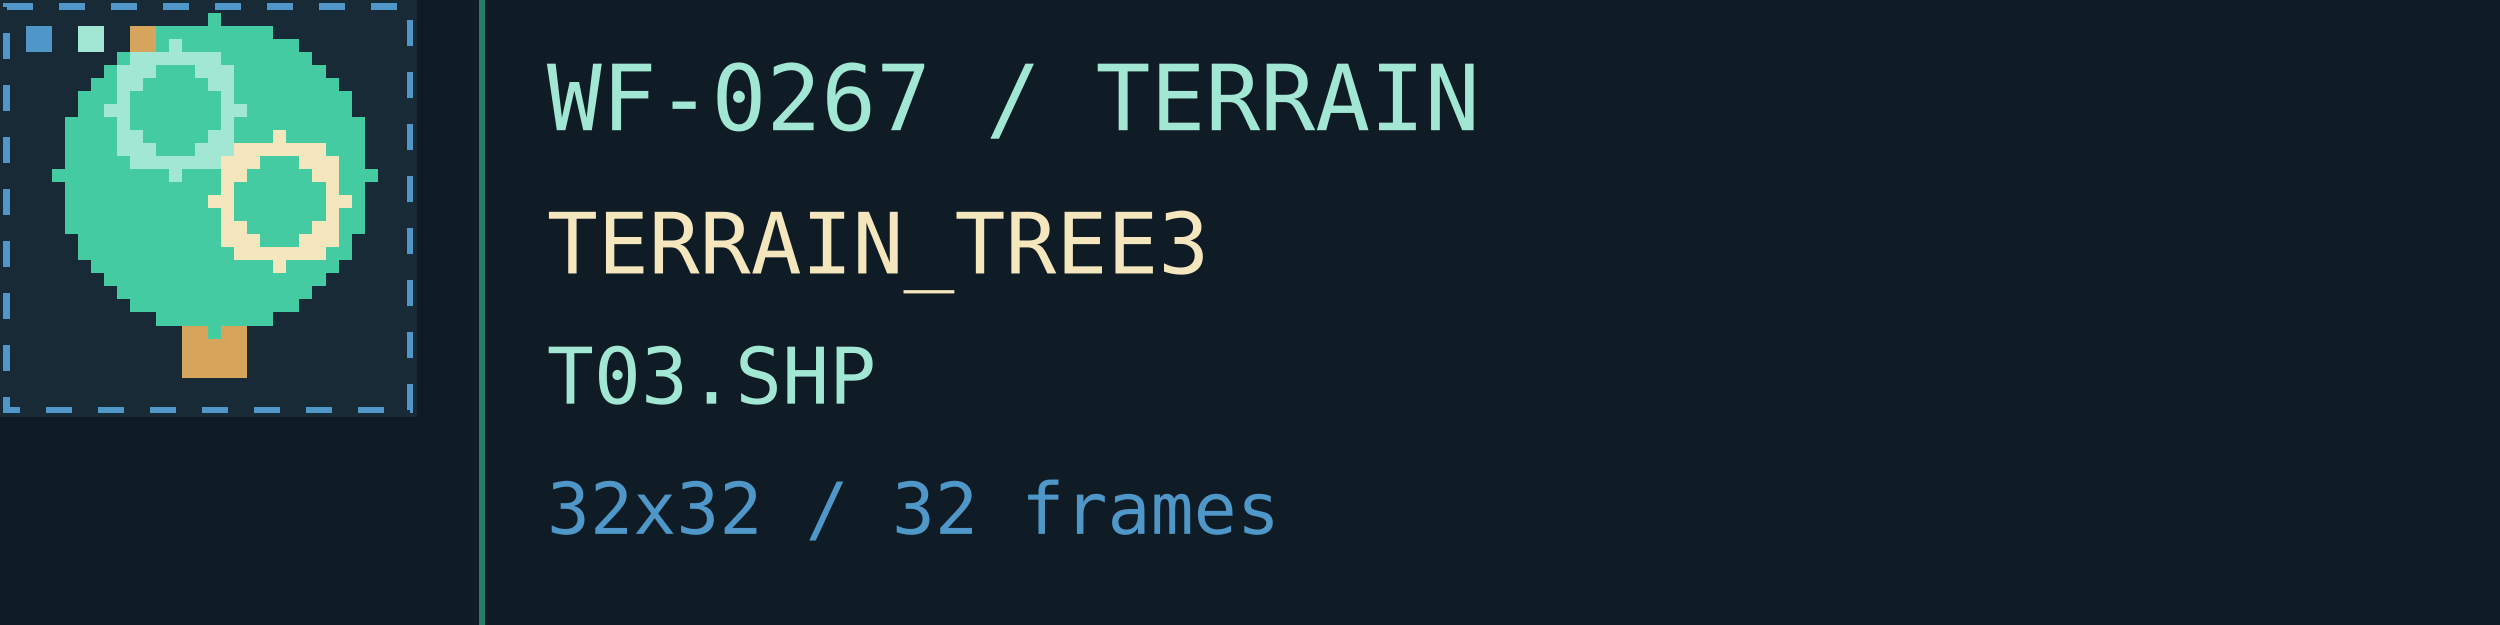
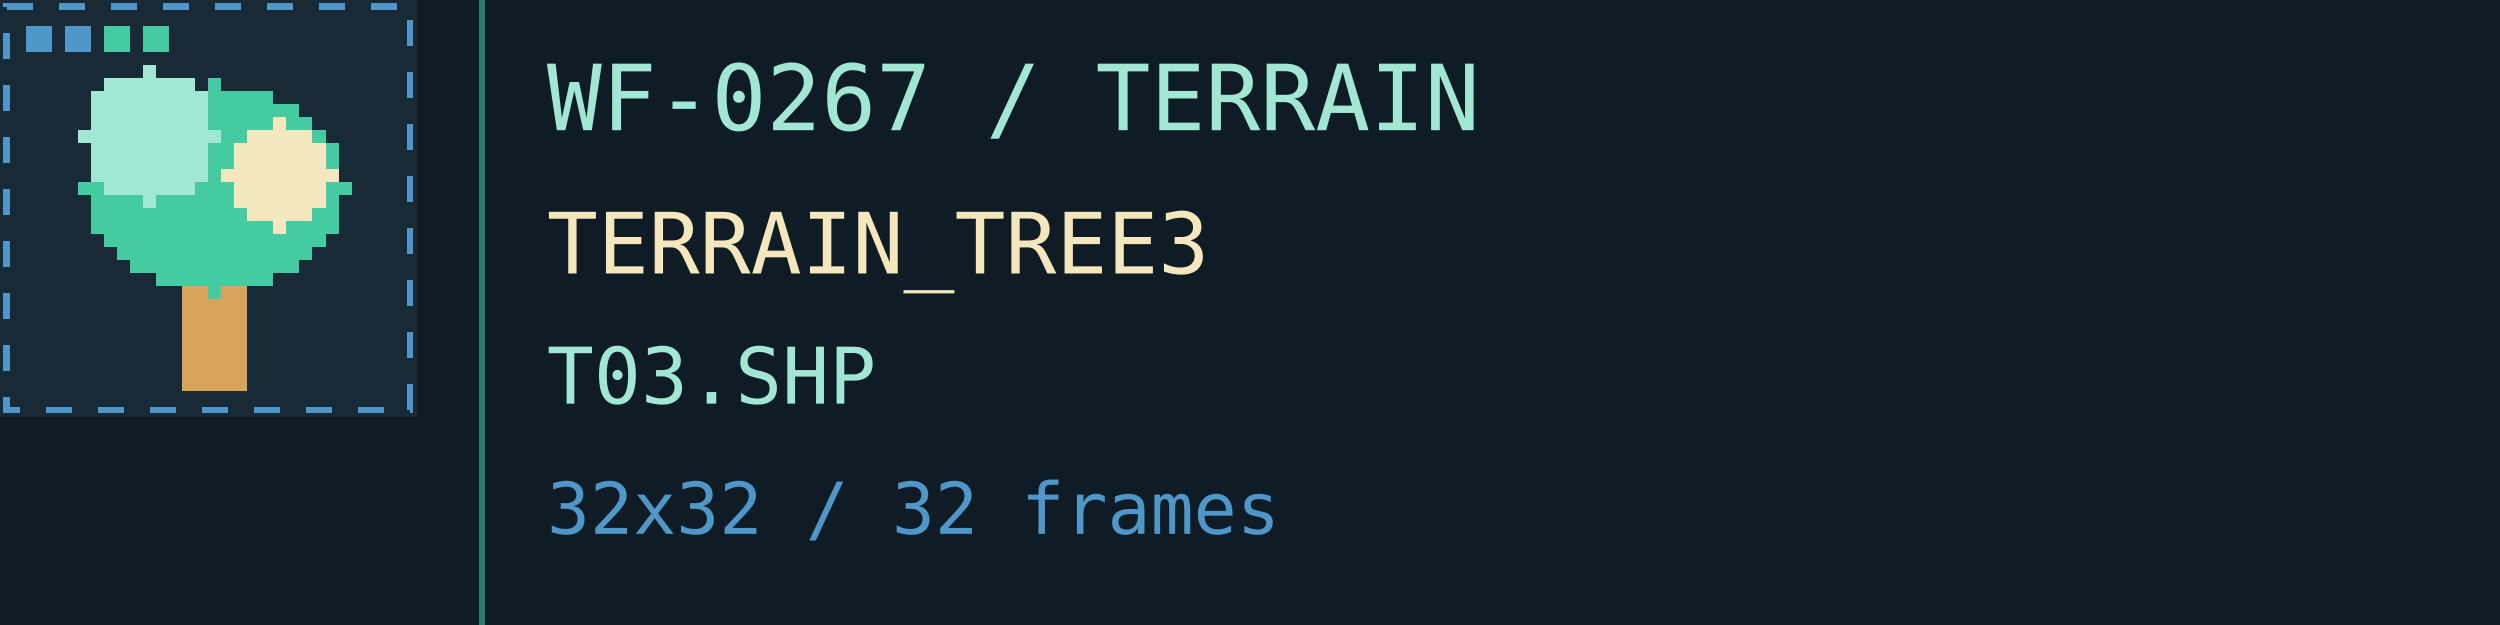
<svg xmlns="http://www.w3.org/2000/svg" viewBox="0 0 192 48" width="576" height="144" shape-rendering="crispEdges" role="img" aria-label="WF-0267 terrain TERRAIN_TREE3 original wireframe">
  <rect width="192" height="48" fill="#101c25" />
  <rect width="32" height="32" fill="#172a36" />
  <rect x="0.5" y="0.5" width="31" height="31" fill="none" stroke="#4e97c8" stroke-dasharray="2 2" stroke-width="0.5" />
-   <rect x="16" y="1" width="1" height="1" fill="#45cba2" />
  <rect x="2" y="2" width="2" height="1" fill="#4e97c8" />
-   <rect x="6" y="2" width="2" height="1" fill="#a1e7d3" />
-   <rect x="10" y="2" width="2" height="1" fill="#d7a45b" />
-   <rect x="12" y="2" width="9" height="1" fill="#45cba2" />
+   <rect x="5" y="2" width="2" height="1" fill="#4e97c8" />
+   <rect x="8" y="2" width="2" height="1" fill="#45cba2" />
+   <rect x="11" y="2" width="2" height="1" fill="#45cba2" />
  <rect x="2" y="3" width="2" height="1" fill="#4e97c8" />
-   <rect x="6" y="3" width="2" height="1" fill="#a1e7d3" />
-   <rect x="10" y="3" width="2" height="1" fill="#d7a45b" />
-   <rect x="12" y="3" width="1" height="1" fill="#45cba2" />
-   <rect x="13" y="3" width="1" height="1" fill="#a1e7d3" />
-   <rect x="14" y="3" width="9" height="1" fill="#45cba2" />
-   <rect x="9" y="4" width="1" height="1" fill="#45cba2" />
-   <rect x="10" y="4" width="7" height="1" fill="#a1e7d3" />
-   <rect x="17" y="4" width="7" height="1" fill="#45cba2" />
-   <rect x="8" y="5" width="1" height="1" fill="#45cba2" />
-   <rect x="9" y="5" width="3" height="1" fill="#a1e7d3" />
-   <rect x="12" y="5" width="3" height="1" fill="#45cba2" />
-   <rect x="15" y="5" width="3" height="1" fill="#a1e7d3" />
-   <rect x="18" y="5" width="7" height="1" fill="#45cba2" />
-   <rect x="7" y="6" width="2" height="1" fill="#45cba2" />
-   <rect x="9" y="6" width="2" height="1" fill="#a1e7d3" />
-   <rect x="11" y="6" width="5" height="1" fill="#45cba2" />
-   <rect x="16" y="6" width="2" height="1" fill="#a1e7d3" />
-   <rect x="18" y="6" width="8" height="1" fill="#45cba2" />
-   <rect x="6" y="7" width="3" height="1" fill="#45cba2" />
-   <rect x="9" y="7" width="1" height="1" fill="#a1e7d3" />
-   <rect x="10" y="7" width="7" height="1" fill="#45cba2" />
-   <rect x="17" y="7" width="1" height="1" fill="#a1e7d3" />
-   <rect x="18" y="7" width="9" height="1" fill="#45cba2" />
-   <rect x="6" y="8" width="2" height="1" fill="#45cba2" />
-   <rect x="8" y="8" width="2" height="1" fill="#a1e7d3" />
-   <rect x="10" y="8" width="7" height="1" fill="#45cba2" />
-   <rect x="17" y="8" width="2" height="1" fill="#a1e7d3" />
-   <rect x="19" y="8" width="8" height="1" fill="#45cba2" />
-   <rect x="5" y="9" width="4" height="1" fill="#45cba2" />
-   <rect x="9" y="9" width="1" height="1" fill="#a1e7d3" />
-   <rect x="10" y="9" width="7" height="1" fill="#45cba2" />
-   <rect x="17" y="9" width="1" height="1" fill="#a1e7d3" />
-   <rect x="18" y="9" width="10" height="1" fill="#45cba2" />
-   <rect x="5" y="10" width="4" height="1" fill="#45cba2" />
-   <rect x="9" y="10" width="2" height="1" fill="#a1e7d3" />
-   <rect x="11" y="10" width="5" height="1" fill="#45cba2" />
-   <rect x="16" y="10" width="2" height="1" fill="#a1e7d3" />
-   <rect x="18" y="10" width="3" height="1" fill="#45cba2" />
-   <rect x="21" y="10" width="1" height="1" fill="#f4e6bd" />
-   <rect x="22" y="10" width="6" height="1" fill="#45cba2" />
-   <rect x="5" y="11" width="4" height="1" fill="#45cba2" />
-   <rect x="9" y="11" width="3" height="1" fill="#a1e7d3" />
-   <rect x="12" y="11" width="3" height="1" fill="#45cba2" />
-   <rect x="15" y="11" width="3" height="1" fill="#a1e7d3" />
+   <rect x="5" y="3" width="2" height="1" fill="#4e97c8" />
+   <rect x="8" y="3" width="2" height="1" fill="#45cba2" />
+   <rect x="11" y="3" width="2" height="1" fill="#45cba2" />
+   <rect x="11" y="5" width="1" height="1" fill="#a1e7d3" />
+   <rect x="8" y="6" width="7" height="1" fill="#a1e7d3" />
+   <rect x="16" y="6" width="1" height="1" fill="#45cba2" />
+   <rect x="7" y="7" width="9" height="1" fill="#a1e7d3" />
+   <rect x="16" y="7" width="5" height="1" fill="#45cba2" />
+   <rect x="7" y="8" width="9" height="1" fill="#a1e7d3" />
+   <rect x="16" y="8" width="7" height="1" fill="#45cba2" />
+   <rect x="7" y="9" width="9" height="1" fill="#a1e7d3" />
+   <rect x="16" y="9" width="5" height="1" fill="#45cba2" />
+   <rect x="21" y="9" width="1" height="1" fill="#f4e6bd" />
+   <rect x="22" y="9" width="2" height="1" fill="#45cba2" />
+   <rect x="6" y="10" width="11" height="1" fill="#a1e7d3" />
+   <rect x="17" y="10" width="2" height="1" fill="#45cba2" />
+   <rect x="19" y="10" width="5" height="1" fill="#f4e6bd" />
+   <rect x="24" y="10" width="1" height="1" fill="#45cba2" />
+   <rect x="7" y="11" width="9" height="1" fill="#a1e7d3" />
+   <rect x="16" y="11" width="2" height="1" fill="#45cba2" />
  <rect x="18" y="11" width="7" height="1" fill="#f4e6bd" />
-   <rect x="25" y="11" width="3" height="1" fill="#45cba2" />
-   <rect x="5" y="12" width="5" height="1" fill="#45cba2" />
-   <rect x="10" y="12" width="7" height="1" fill="#a1e7d3" />
-   <rect x="17" y="12" width="3" height="1" fill="#f4e6bd" />
-   <rect x="20" y="12" width="3" height="1" fill="#45cba2" />
-   <rect x="23" y="12" width="3" height="1" fill="#f4e6bd" />
-   <rect x="26" y="12" width="2" height="1" fill="#45cba2" />
-   <rect x="4" y="13" width="9" height="1" fill="#45cba2" />
-   <rect x="13" y="13" width="1" height="1" fill="#a1e7d3" />
-   <rect x="14" y="13" width="3" height="1" fill="#45cba2" />
-   <rect x="17" y="13" width="2" height="1" fill="#f4e6bd" />
-   <rect x="19" y="13" width="5" height="1" fill="#45cba2" />
-   <rect x="24" y="13" width="2" height="1" fill="#f4e6bd" />
-   <rect x="26" y="13" width="3" height="1" fill="#45cba2" />
-   <rect x="5" y="14" width="12" height="1" fill="#45cba2" />
-   <rect x="17" y="14" width="1" height="1" fill="#f4e6bd" />
-   <rect x="18" y="14" width="7" height="1" fill="#45cba2" />
-   <rect x="25" y="14" width="1" height="1" fill="#f4e6bd" />
-   <rect x="26" y="14" width="2" height="1" fill="#45cba2" />
-   <rect x="5" y="15" width="11" height="1" fill="#45cba2" />
-   <rect x="16" y="15" width="2" height="1" fill="#f4e6bd" />
-   <rect x="18" y="15" width="7" height="1" fill="#45cba2" />
-   <rect x="25" y="15" width="2" height="1" fill="#f4e6bd" />
-   <rect x="27" y="15" width="1" height="1" fill="#45cba2" />
-   <rect x="5" y="16" width="12" height="1" fill="#45cba2" />
-   <rect x="17" y="16" width="1" height="1" fill="#f4e6bd" />
-   <rect x="18" y="16" width="7" height="1" fill="#45cba2" />
-   <rect x="25" y="16" width="1" height="1" fill="#f4e6bd" />
-   <rect x="26" y="16" width="2" height="1" fill="#45cba2" />
-   <rect x="5" y="17" width="12" height="1" fill="#45cba2" />
-   <rect x="17" y="17" width="2" height="1" fill="#f4e6bd" />
-   <rect x="19" y="17" width="5" height="1" fill="#45cba2" />
-   <rect x="24" y="17" width="2" height="1" fill="#f4e6bd" />
-   <rect x="26" y="17" width="2" height="1" fill="#45cba2" />
-   <rect x="6" y="18" width="11" height="1" fill="#45cba2" />
-   <rect x="17" y="18" width="3" height="1" fill="#f4e6bd" />
-   <rect x="20" y="18" width="3" height="1" fill="#45cba2" />
-   <rect x="23" y="18" width="3" height="1" fill="#f4e6bd" />
-   <rect x="26" y="18" width="1" height="1" fill="#45cba2" />
-   <rect x="6" y="19" width="12" height="1" fill="#45cba2" />
-   <rect x="18" y="19" width="7" height="1" fill="#f4e6bd" />
-   <rect x="25" y="19" width="2" height="1" fill="#45cba2" />
-   <rect x="7" y="20" width="14" height="1" fill="#45cba2" />
-   <rect x="21" y="20" width="1" height="1" fill="#f4e6bd" />
-   <rect x="22" y="20" width="4" height="1" fill="#45cba2" />
-   <rect x="8" y="21" width="17" height="1" fill="#45cba2" />
-   <rect x="9" y="22" width="15" height="1" fill="#45cba2" />
-   <rect x="10" y="23" width="13" height="1" fill="#45cba2" />
-   <rect x="12" y="24" width="9" height="1" fill="#45cba2" />
-   <rect x="14" y="25" width="2" height="1" fill="#d7a45b" />
-   <rect x="16" y="25" width="1" height="1" fill="#45cba2" />
-   <rect x="17" y="25" width="2" height="1" fill="#d7a45b" />
+   <rect x="25" y="11" width="1" height="1" fill="#45cba2" />
+   <rect x="7" y="12" width="9" height="1" fill="#a1e7d3" />
+   <rect x="16" y="12" width="2" height="1" fill="#45cba2" />
+   <rect x="18" y="12" width="7" height="1" fill="#f4e6bd" />
+   <rect x="25" y="12" width="1" height="1" fill="#45cba2" />
+   <rect x="7" y="13" width="9" height="1" fill="#a1e7d3" />
+   <rect x="16" y="13" width="1" height="1" fill="#45cba2" />
+   <rect x="17" y="13" width="9" height="1" fill="#f4e6bd" />
+   <rect x="6" y="14" width="2" height="1" fill="#45cba2" />
+   <rect x="8" y="14" width="7" height="1" fill="#a1e7d3" />
+   <rect x="15" y="14" width="3" height="1" fill="#45cba2" />
+   <rect x="18" y="14" width="7" height="1" fill="#f4e6bd" />
+   <rect x="25" y="14" width="2" height="1" fill="#45cba2" />
+   <rect x="7" y="15" width="4" height="1" fill="#45cba2" />
+   <rect x="11" y="15" width="1" height="1" fill="#a1e7d3" />
+   <rect x="12" y="15" width="6" height="1" fill="#45cba2" />
+   <rect x="18" y="15" width="7" height="1" fill="#f4e6bd" />
+   <rect x="25" y="15" width="1" height="1" fill="#45cba2" />
+   <rect x="7" y="16" width="12" height="1" fill="#45cba2" />
+   <rect x="19" y="16" width="5" height="1" fill="#f4e6bd" />
+   <rect x="24" y="16" width="2" height="1" fill="#45cba2" />
+   <rect x="7" y="17" width="14" height="1" fill="#45cba2" />
+   <rect x="21" y="17" width="1" height="1" fill="#f4e6bd" />
+   <rect x="22" y="17" width="4" height="1" fill="#45cba2" />
+   <rect x="8" y="18" width="17" height="1" fill="#45cba2" />
+   <rect x="9" y="19" width="15" height="1" fill="#45cba2" />
+   <rect x="10" y="20" width="13" height="1" fill="#45cba2" />
+   <rect x="12" y="21" width="9" height="1" fill="#45cba2" />
+   <rect x="14" y="22" width="2" height="1" fill="#d7a45b" />
+   <rect x="16" y="22" width="1" height="1" fill="#45cba2" />
+   <rect x="17" y="22" width="2" height="1" fill="#d7a45b" />
+   <rect x="14" y="23" width="5" height="1" fill="#d7a45b" />
+   <rect x="14" y="24" width="5" height="1" fill="#d7a45b" />
+   <rect x="14" y="25" width="5" height="1" fill="#d7a45b" />
  <rect x="14" y="26" width="5" height="1" fill="#d7a45b" />
  <rect x="14" y="27" width="5" height="1" fill="#d7a45b" />
  <rect x="14" y="28" width="5" height="1" fill="#d7a45b" />
+   <rect x="14" y="29" width="5" height="1" fill="#d7a45b" />
  <line x1="37" y1="0" x2="37" y2="48" stroke="#277e68" stroke-width="0.5" />
  <g font-family="monospace" fill="#a1e7d3">
    <text x="42" y="10" font-size="7">WF-0267 / TERRAIN</text>
    <text x="42" y="21" font-size="6.5" fill="#f4e6bd">TERRAIN_TREE3</text>
    <text x="42" y="31" font-size="6">T03.SHP</text>
    <text x="42" y="41" font-size="5.5" fill="#4e97c8">32x32 / 32 frames</text>
  </g>
</svg>
